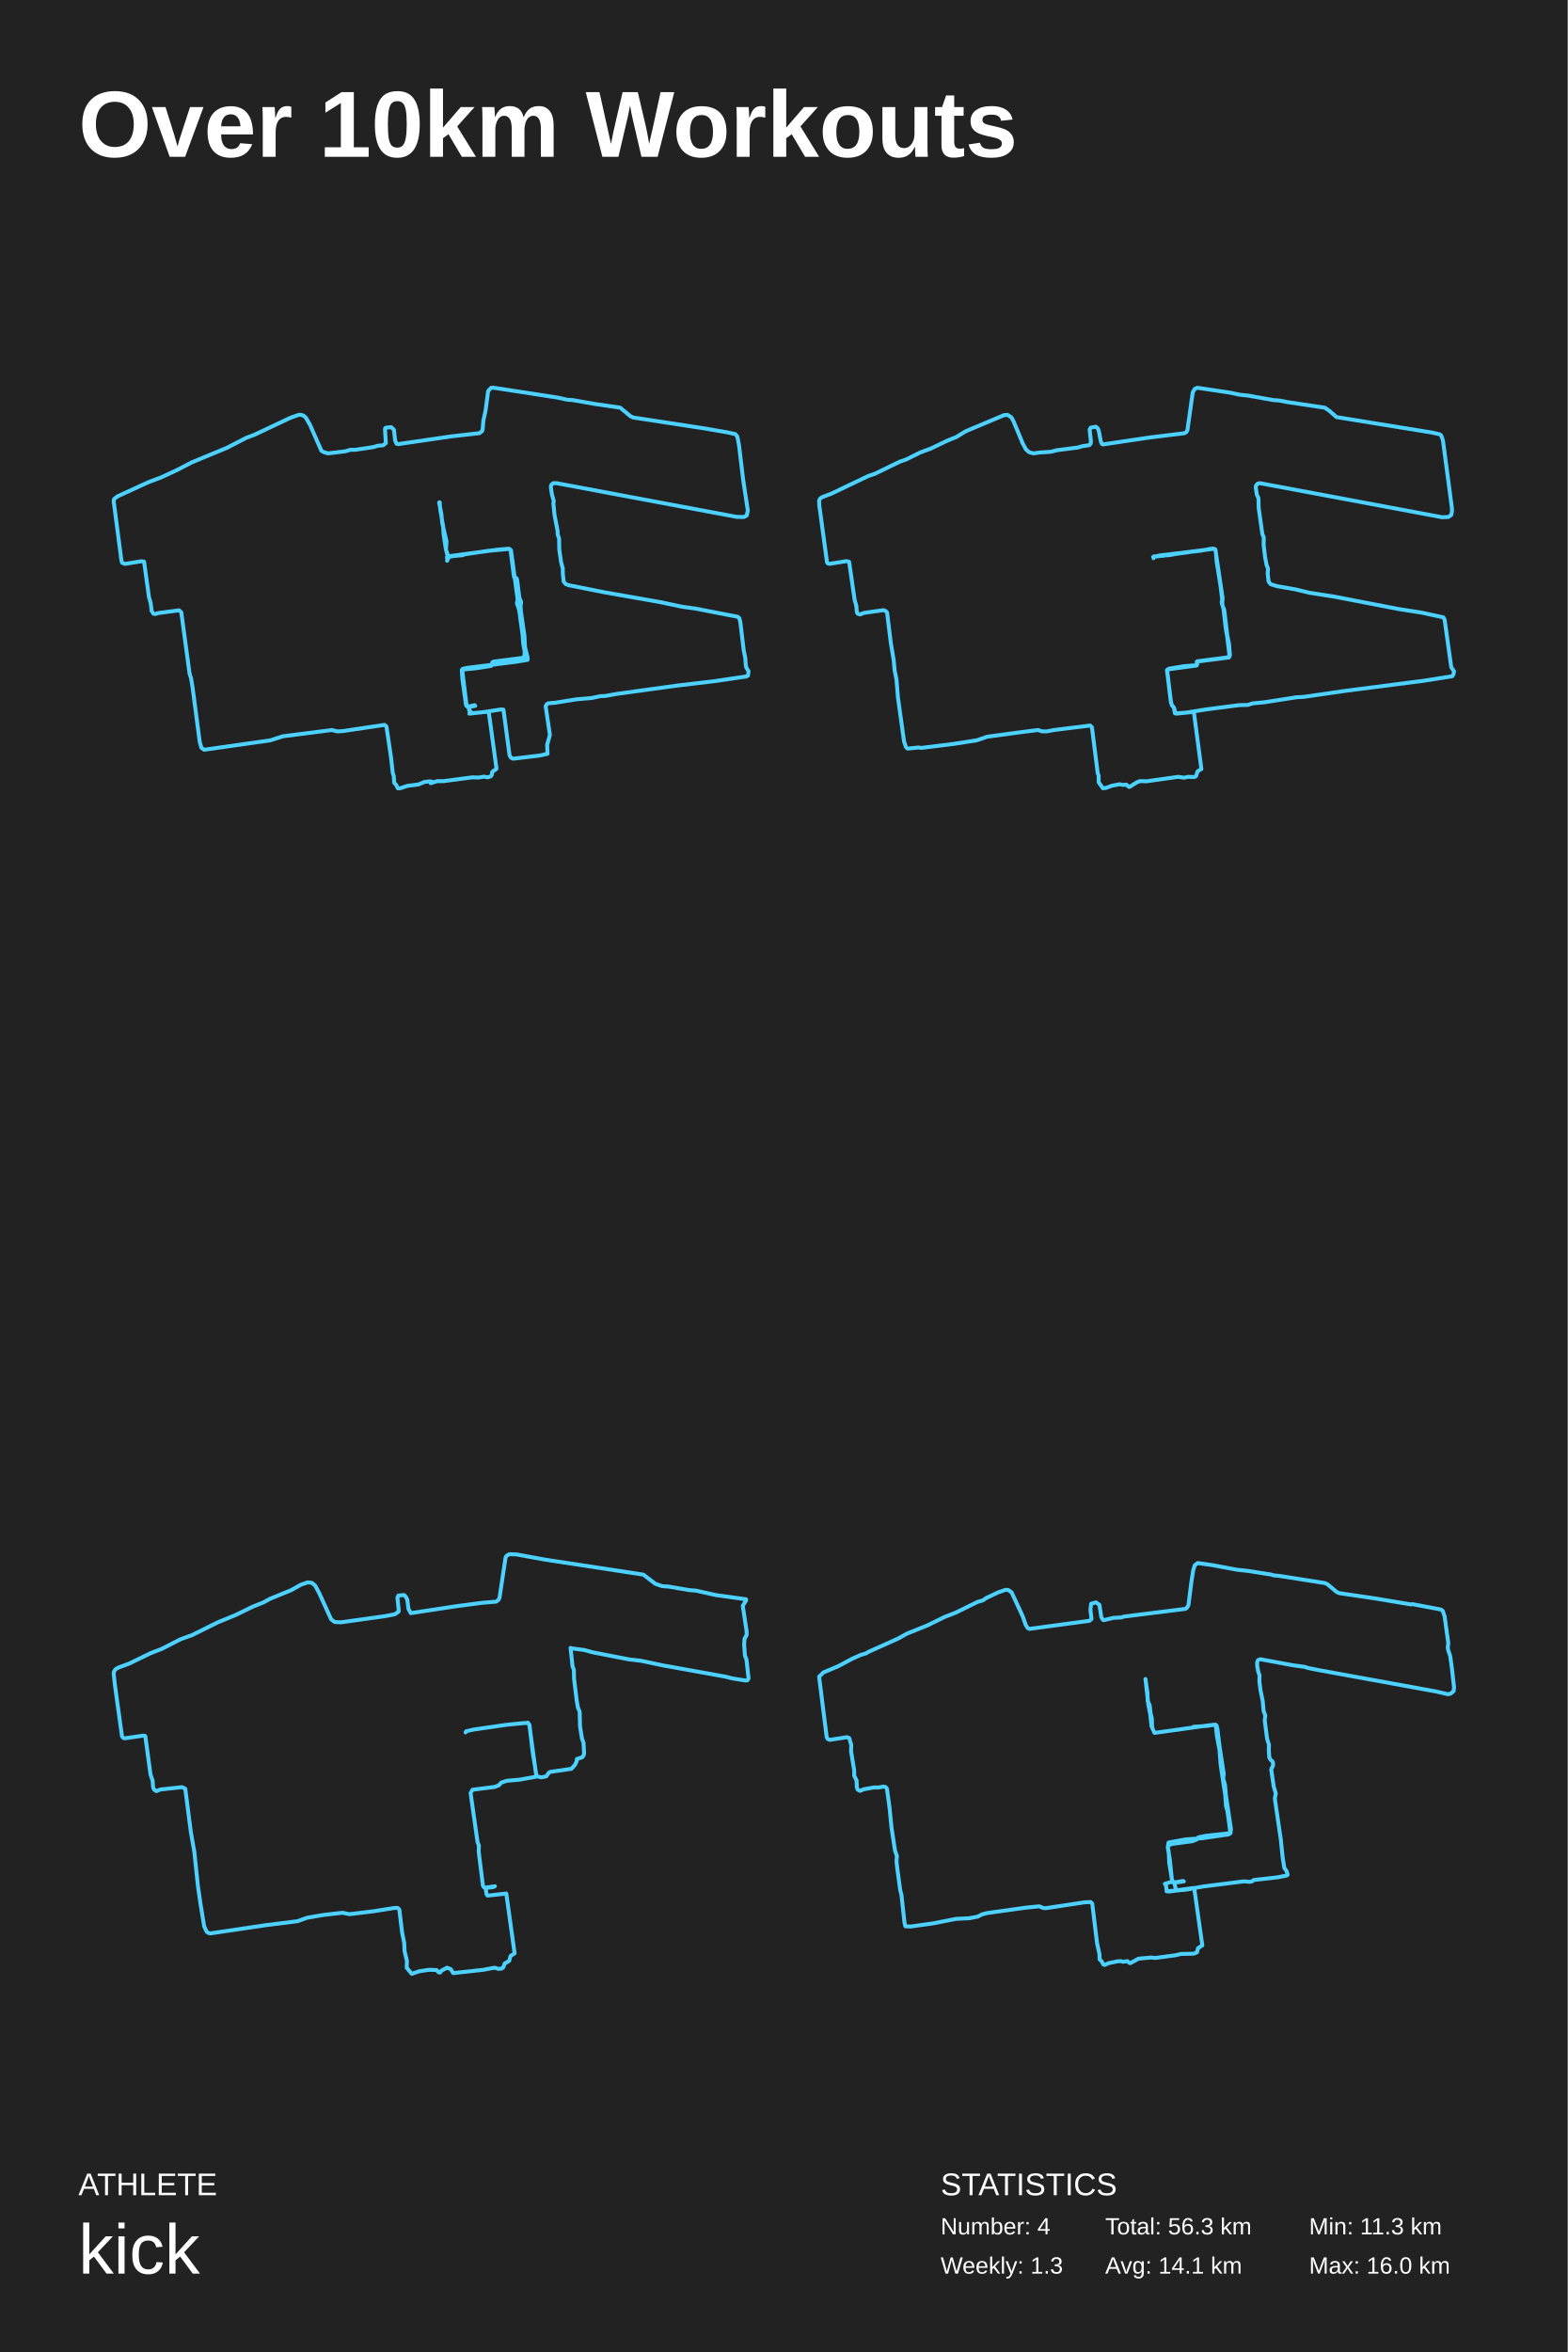
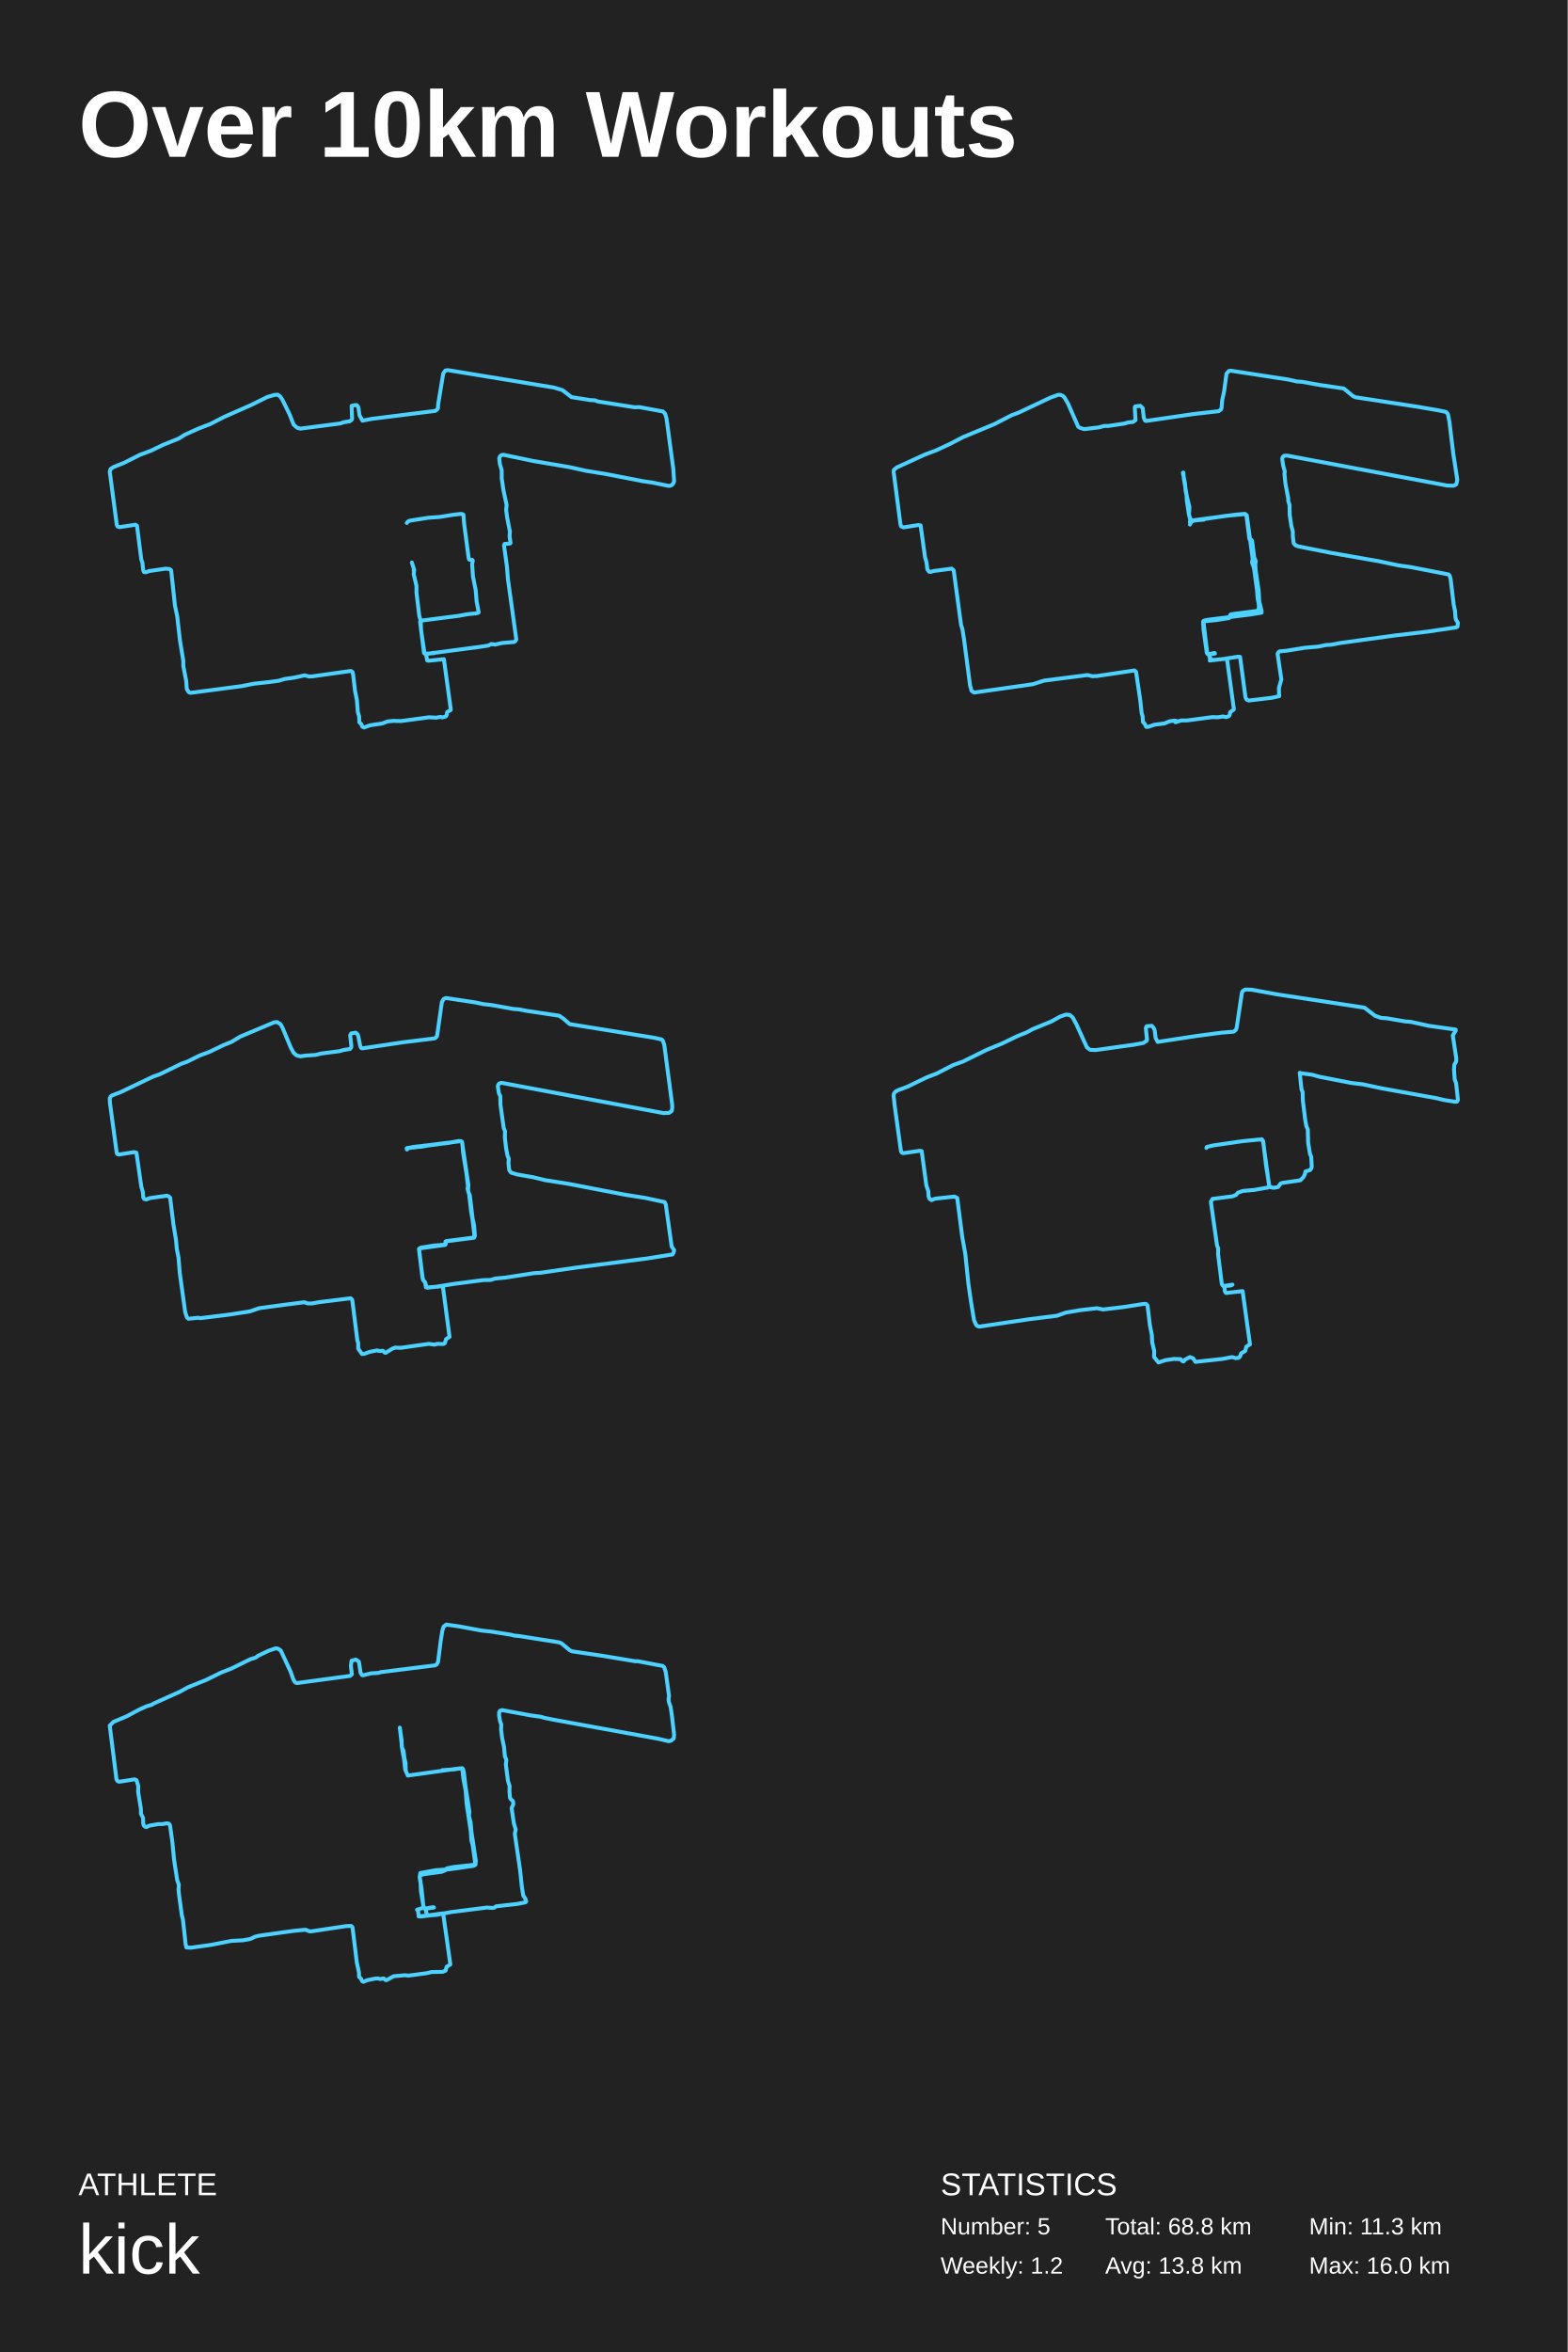
<svg xmlns="http://www.w3.org/2000/svg" baseProfile="full" height="300mm" version="1.1" viewBox="0,0,200,300" width="200mm">
  <defs />
  <rect fill="#222222" height="300" width="200" x="0" y="0" />
  <text fill="#FFFFFF" style="font-size:12px; font-family:Arial; font-weight:bold;" x="10" y="20">Over 10km Workouts</text>
  <text fill="#FFFFFF" style="font-size:4px; font-family:Arial" x="10" y="280">ATHLETE</text>
  <text fill="#FFFFFF" style="font-size:9px; font-family:Arial" x="10" y="290">kick</text>
  <text fill="#FFFFFF" style="font-size:4px; font-family:Arial" x="120" y="280">STATISTICS</text>
-   <text fill="#FFFFFF" style="font-size:3px; font-family:Arial" x="120" y="285">Number: 4</text>
-   <text fill="#FFFFFF" style="font-size:3px; font-family:Arial" x="120" y="290">Weekly: 1.3</text>
-   <text fill="#FFFFFF" style="font-size:3px; font-family:Arial" x="141" y="285">Total: 56.3 km</text>
-   <text fill="#FFFFFF" style="font-size:3px; font-family:Arial" x="141" y="290">Avg: 14.1 km</text>
+   <text fill="#FFFFFF" style="font-size:3px; font-family:Arial" x="120" y="285">Number: 5</text>
+   <text fill="#FFFFFF" style="font-size:3px; font-family:Arial" x="120" y="290">Weekly: 1.2</text>
+   <text fill="#FFFFFF" style="font-size:3px; font-family:Arial" x="141" y="285">Total: 68.8 km</text>
+   <text fill="#FFFFFF" style="font-size:3px; font-family:Arial" x="141" y="290">Avg: 13.8 km</text>
  <text fill="#FFFFFF" style="font-size:3px; font-family:Arial" x="167" y="285">Min: 11.3 km</text>
  <text fill="#FFFFFF" style="font-size:3px; font-family:Arial" x="167" y="290">Max: 16.0 km</text>
-   <polyline fill="none" points="57.034,71.527 57.222,71.127 57.41,70.984 62.207,70.269 64.981,70.012 65.146,70.24 65.569,73.586 65.898,73.757 65.969,73.929 66.251,76.217 66.486,76.789 66.415,77.246 66.462,78.047 66.909,81.106 66.98,82.536 67.309,83.88 67.309,84.166 65.733,84.423 59.526,85.195 59.032,85.31 58.915,85.453 58.985,86.596 59.456,89.942 59.55,90.085 59.714,90.142 60.42,89.97 60.561,89.942 60.631,90.028 59.832,90.171 59.808,90.399 59.973,91 62.277,90.771 62.371,90.943 63.335,97.976 63.312,98.091 62.818,98.434 62.724,98.891 62.583,99.034 62.207,99.149 61.76,99.063 61.031,99.177 60.279,99.149 56.587,99.635 55.788,99.635 54.941,99.892 55.082,99.692 54.753,99.663 54.118,99.749 53.366,100.064 51.979,100.235 51.038,100.55 50.756,100.55 50.544,100.121 50.286,99.835 50.239,99.006 50.098,98.548 49.886,96.604 49.322,92.801 49.298,92.658 49.063,92.458 43.679,93.259 43.02,93.287 42.339,93.116 36.084,93.916 34.485,94.431 26.045,95.632 25.692,95.374 25.48,94.631 24.587,87.826 24.375,86.511 24.187,85.939 23.129,78.104 22.847,77.847 20.237,78.19 19.767,78.333 19.579,78.275 19.344,77.932 19.226,76.932 19.014,76.217 18.38,71.641 18.074,71.584 15.934,71.927 15.582,71.784 15.488,71.498 14.618,64.807 14.5,63.949 14.547,63.663 14.97,63.32 18.967,61.49 20.637,60.861 22.659,59.917 24.469,58.973 28.96,57.115 31.452,55.828 32.463,55.456 37.001,53.311 38.106,52.911 38.436,52.911 38.788,53.054 39.047,53.311 39.541,54.169 40.998,57.486 41.281,57.658 41.845,57.829 44.008,57.572 44.713,57.372 45.325,57.372 47.629,57.029 48.193,56.857 48.875,56.8 49.228,56.514 49.11,54.712 49.181,54.569 49.345,54.541 49.91,54.484 50.262,54.827 50.403,56.171 50.591,56.6 50.733,56.657 57.598,55.656 61.148,55.256 61.501,54.998 61.572,54.798 61.666,53.654 61.948,52.367 62.277,49.879 62.63,49.479 62.935,49.45 71.118,50.709 72.411,50.995 73.022,51.023 75.773,51.509 79.112,51.996 80.429,53.082 80.781,53.254 89.763,54.627 92.749,55.141 93.807,55.37 94.066,55.685 94.277,56.771 94.818,61.261 95.406,65.122 95.265,65.751 94.889,65.951 93.948,65.922 71.024,61.633 70.577,61.633 70.342,61.833 70.271,62.09 70.412,63.063 70.647,63.892 70.6,64.235 70.742,65.665 71.141,67.752 71.141,68.124 71.329,68.725 71.353,70.126 71.588,71.727 71.8,72.528 71.8,73.157 71.917,74.186 72.176,74.501 72.552,74.644 77.16,75.559 84.167,76.789 87.012,77.389 88.681,77.618 94.136,78.676 94.301,78.819 94.442,79.305 94.889,83.022 95.077,83.909 95.147,84.881 95.218,85.167 95.5,85.624 95.429,86.167 95.218,86.282 91.15,86.882 86.33,87.454 78.642,88.512 77.254,88.769 76.573,88.798 75.515,89.027 73.539,89.198 70.883,89.627 69.919,89.713 69.754,89.827 69.613,90.085 70.154,93.745 69.801,95.003 69.848,96.146 68.813,96.375 65.451,96.775 65.169,96.632 65.004,96.318 64.229,90.514 63.946,90.485 61.713,90.828 59.879,91.028 60.09,90.828 59.973,90.742 59.785,90.256 59.503,89.827 58.985,85.596 59.056,85.453 59.173,85.395 60.843,85.224 62.653,84.938 62.818,84.766 62.794,84.509 62.935,84.395 66.697,83.909 66.909,83.68 66.933,83.079 66.744,82.05 66.674,81.021 66.227,77.761 65.945,76.96 66.039,76.445 65.193,70.183 64.934,69.983 63.617,70.097 57.198,70.955 56.893,70.126 56.963,69.039 56.422,66.752 56.305,65.522 56.023,64.092 56.093,64.064 56.164,64.979 56.54,67.181 56.587,68.096 56.869,69.983 57.128,71.041 58.844,70.784 59.056,70.812 57.128,70.984 57.034,71.041 57.034,71.213 57.41,71.012" stroke="#4dd2ff" stroke-linecap="round" stroke-linejoin="round" stroke-width="0.5" />
-   <polyline fill="none" points="147.89,70.887 149.205,70.802 150.967,70.487 154.843,70.002 155.008,70.087 155.102,70.287 155.219,71.659 155.712,74.744 155.924,76.487 155.853,76.801 156.088,77.658 156.37,80.115 156.558,81.201 156.84,83.515 156.816,83.715 156.558,83.858 152.776,84.344 152.682,84.401 152.682,84.744 152.564,84.858 151.061,84.972 149.135,85.286 148.876,85.458 149.369,89.515 149.487,89.943 149.769,90.286 149.886,90.972 150.051,91.029 152.306,90.8 153.269,98.085 152.776,98.399 152.588,98.999 152.376,99.113 151.531,99.085 151.084,99.199 150.309,99.085 146.269,99.656 145.446,99.627 145.07,99.77 144.107,100.37 143.966,100.342 143.708,100.085 143.215,100.113 142.862,100.027 141.829,100.227 141.053,100.513 140.701,100.542 140.161,99.77 140.161,98.942 140.043,98.628 139.338,93.028 139.291,92.743 139.08,92.543 134.476,93.114 133.559,93.286 132.925,93.286 132.432,93.114 129.73,93.457 125.948,93.971 124.609,94.428 121.673,94.885 117.515,95.4 117.186,95.342 115.8,95.485 115.588,95.314 115.33,94.542 114.555,88.943 114.367,86.658 114.132,85.515 114.014,84.201 113.638,81.944 113.169,78.115 112.957,77.916 112.699,77.83 110.232,78.173 109.739,78.373 109.433,78.287 109.316,78.087 109.245,77.258 109.034,76.544 108.329,71.659 108,71.573 105.839,71.916 105.604,71.859 105.51,71.744 104.523,64.459 104.5,63.859 104.617,63.602 104.852,63.43 106.05,62.973 110.772,60.716 111.618,60.43 114.789,58.887 115.612,58.602 117.397,57.716 118.783,57.202 120.803,56.23 122.001,55.744 123.223,55.001 128.109,52.944 128.532,52.916 129.026,53.23 129.307,53.744 130.482,56.573 130.881,57.316 131.304,57.687 131.868,57.83 132.643,57.716 134.053,57.63 134.805,57.43 137.483,57.087 138.07,56.916 138.986,56.773 139.151,56.573 139.174,56.316 139.01,54.801 139.151,54.544 139.62,54.459 139.808,54.43 140.067,54.659 140.184,54.973 140.443,56.316 140.584,56.63 140.724,56.687 146.668,55.802 151.108,55.259 151.343,55.116 151.484,54.887 152.165,50.058 152.423,49.601 152.752,49.458 156.934,50.087 158.155,50.344 159.236,50.458 162.431,51.03 163.206,51.087 164.24,51.287 169.009,52.001 169.596,52.401 170.512,53.201 182.681,55.173 183.691,55.402 183.879,55.573 184.09,56.202 185.218,64.716 185.242,65.202 185.148,65.687 184.772,65.944 183.973,65.973 160.74,61.63 160.458,61.687 160.27,61.887 160.199,62.116 160.34,63.087 160.552,63.545 160.575,64.773 161.045,68.116 161.233,68.573 161.209,69.487 161.397,71.087 161.585,72.059 161.773,72.544 161.726,73.173 161.844,74.173 162.102,74.516 162.948,74.773 165.25,75.173 167.012,75.601 170.301,76.116 178.452,77.687 181.365,78.144 184.137,78.744 184.302,79.058 185.148,85.115 185.5,85.629 185.43,86.001 185.265,86.258 181.647,86.829 171.452,88.143 166.354,88.886 165.367,88.943 161.327,89.572 159.823,89.715 159.189,89.914 158.061,89.943 153.88,90.486 151.39,90.886 149.98,91 149.769,90.257 149.51,89.943 149.393,89.543 148.923,85.715 148.947,85.458 149.088,85.372 152.658,84.886 152.729,84.772 152.729,84.458 152.823,84.372 156.793,83.858 156.91,83.572 156.793,82.115 156.581,81.115 156.182,77.773 155.924,77.144 155.971,76.258 155.055,70.087 154.937,70.002 154.608,69.973 153.081,70.259 149.51,70.659 148.383,70.887 147.208,70.973 147.114,71.03 147.161,71.116 147.349,71.002 151.695,70.43 148.054,70.83 147.208,71.002 147.161,71.202" stroke="#4dd2ff" stroke-linecap="round" stroke-linejoin="round" stroke-width="0.5" />
-   <polyline fill="none" points="59.396,220.973 59.47,220.823 60.381,220.614 64.494,220.015 66.858,219.775 67.375,219.775 67.548,220.015 67.966,223.549 68.336,225.825 68.41,226.454 68.311,226.634 66.316,226.993 64.642,227.143 63.927,227.383 63.657,227.712 63.115,227.922 60.283,228.281 60.036,228.7 60.923,234.96 61.095,235.409 61.071,236.188 61.612,240.531 61.785,240.77 61.957,240.8 62.893,240.71 63.139,240.591 61.957,240.77 62.056,241.579 62.204,241.789 64.592,241.519 65.651,249.156 65.134,249.485 64.962,250.114 64.395,250.444 64.198,250.953 63.977,251.103 63.583,251.133 63.09,250.983 61.662,251.252 57.82,251.672 57.5,251.162 57.032,250.983 56.342,251.342 56.121,251.612 55.924,251.552 55.702,251.282 54.741,251.252 53.51,251.432 52.525,251.761 51.885,250.983 51.909,250.114 51.614,248.856 51.564,247.808 51.294,246.461 50.949,243.585 50.801,243.406 50.678,243.346 50.235,243.376 47.575,243.795 44.57,244.155 43.708,243.975 41.319,244.244 39.201,244.604 37.945,245.053 33.882,245.562 26.814,246.61 26.592,246.55 26.37,246.401 26.05,245.712 25.582,242.867 25.238,240.471 24.794,236.218 24.351,233.702 23.637,228.161 23.243,227.952 20.46,228.251 19.943,228.461 19.647,228.251 19.524,227.922 19.475,227.143 19.204,226.364 18.539,221.452 18.44,221.392 18.194,221.392 15.928,221.722 15.707,221.662 15.559,221.452 14.648,214.833 14.5,213.455 14.549,213.185 14.771,212.886 15.165,212.676 16.47,212.197 19.253,210.849 20.657,210.31 23.046,209.082 24.474,208.573 27.799,206.925 30.065,205.997 32.281,204.918 33.636,204.379 34.448,203.93 37.157,202.822 38.389,202.133 39.251,201.833 39.792,201.893 40.211,202.252 40.728,203.211 42.255,206.566 42.723,206.895 43.511,206.925 49.102,206.146 50.358,205.907 50.801,205.607 50.875,205.487 50.702,203.75 50.826,203.511 51.564,203.451 51.761,203.66 51.958,204.02 52.106,205.188 52.402,205.757 58.115,204.888 61.514,204.439 63.312,204.289 63.607,204.05 63.73,203.78 64.494,198.688 64.617,198.448 64.986,198.239 65.898,198.269 69.493,198.928 82.078,200.845 83.605,202.013 84.467,202.312 85.304,202.372 87.939,202.822 88.752,202.881 91.313,203.451 95.18,203.99 95.18,204.14 94.761,204.828 95.254,208.093 95.254,208.543 94.983,209.022 94.934,209.741 95.032,211.149 95.229,211.658 95.5,214.084 95.352,214.324 95.131,214.354 93.431,214.084 92.471,213.844 84.639,212.437 81.807,211.838 80.256,211.658 75.626,210.759 74.542,210.46 72.917,210.25 72.818,210.31 72.793,210.19 73.04,212.556 73.212,212.976 73.237,214.144 73.581,216.959 73.729,217.798 73.951,218.337 74,220.224 74.246,221.752 74.443,222.291 74.517,223.609 74.468,223.878 74.271,224.148 73.606,224.357 73.557,224.687 73.335,225.136 72.892,225.615 70.208,226.005 70.035,226.095 69.69,226.574 69.272,226.664 69.025,226.694 68.484,226.574 68.36,226.095 67.523,219.955 67.326,219.715" stroke="#4dd2ff" stroke-linecap="round" stroke-linejoin="round" stroke-width="0.5" />
-   <polyline fill="none" points="152.233,220.259 153.929,220.145 154.895,220.001 155.107,220.116 155.249,221.434 155.579,223.182 155.72,225.073 156.309,228.97 156.403,230.316 156.592,231.004 156.921,233.382 156.921,233.669 156.78,233.841 153.859,234.156 152.869,234.356 152.704,234.614 152.139,234.844 149.594,235.187 149.147,235.331 148.982,235.56 149.099,236.19 149.17,237.651 149.547,239.944 149.806,240.144 151.031,239.972 150.937,239.915 149.971,240.087 149.335,240.058 148.605,240.287 148.793,240.259 148.746,240.517 148.84,241.09 148.958,241.233 149.194,241.233 152.351,240.803 153.387,248.138 152.846,248.481 152.704,249.026 152.28,249.198 150.678,249.226 149.948,249.398 147.38,249.742 146.861,249.685 145.259,249.828 144.199,250.401 144.034,250.344 143.822,250.143 143.304,250.229 142.974,250.143 142.55,250.172 141.442,250.401 140.924,250.63 140.736,250.544 140.571,250.201 140.288,249.914 140.264,249.255 139.958,247.851 139.346,242.809 139.134,242.608 138.403,242.637 133.479,243.382 133.149,243.382 132.584,243.152 130.864,243.324 125.94,244.012 125.351,244.155 124.715,244.47 123.654,244.671 121.958,244.757 119.037,245.33 116.162,245.731 115.503,245.702 115.385,245.187 115.008,241.72 114.843,241.061 114.49,238.454 114.372,237.451 114.419,236.706 114.183,236.047 113.736,233.124 113.476,230.488 113.147,228.139 112.982,227.938 112.699,227.881 112.063,227.996 111.474,227.996 110.178,228.225 109.754,228.425 109.565,228.368 109.401,228.225 109.306,227.938 109.283,227.107 108.976,226.506 108.976,225.818 108.576,223.382 108.599,222.552 108.34,221.692 108.058,221.577 105.866,221.921 105.631,221.835 105.466,221.577 104.5,213.869 105.042,213.325 106.95,212.523 108.717,211.577 109.801,211.09 110.484,210.889 110.814,210.689 114.584,208.998 115.715,208.368 118.353,207.307 120.497,206.247 121.911,205.703 124.715,204.327 125.398,204.127 125.798,203.84 127.306,203.124 128.296,202.78 128.626,202.808 129.05,203.095 130.487,206.19 130.84,207.221 131.099,207.651 131.335,207.766 138.992,206.734 139.251,206.505 139.11,205.302 139.204,204.556 139.817,204.385 140.264,204.7 140.5,206.276 140.712,206.62 140.853,206.648 142.031,206.362 143.045,206.304 143.421,206.19 151.22,205.216 151.432,205.072 151.62,204.728 151.997,201.748 152.233,200.258 152.421,199.656 152.798,199.37 154.636,199.628 157.864,200.229 159.23,200.373 162.128,200.831 162.529,200.946 163.188,201.003 169.008,201.92 169.338,202.063 170.539,203.066 170.869,203.21 175.346,203.869 179.987,204.642 180.223,204.614 183.851,205.302 184.063,205.473 184.298,206.161 184.77,209.6 184.699,210.087 184.746,210.459 185.005,211.204 185.194,212.523 185.5,215.187 185.453,215.703 185.076,216.018 184.723,216.104 183.262,215.761 168.301,213.038 166.864,212.752 166.44,212.609 164.955,212.408 160.785,211.634 160.503,211.749 160.385,211.978 160.385,212.465 160.526,213.239 160.691,213.697 160.668,214.442 160.809,215.589 161.092,216.964 161.209,218.253 161.421,218.798 161.351,219.457 161.657,221.807 161.893,222.552 161.869,223.239 161.94,224.213 162.105,224.471 162.34,224.672 162.411,224.872 162.411,225.188 162.175,225.703 162.505,227.91 162.764,228.769 162.647,229.342 162.67,229.629 163.401,234.643 163.636,236.906 163.848,238.253 164.131,238.654 164.272,239.113 164.154,239.227 162.976,239.456 159.937,239.8 159.725,239.972 159.466,240.029 158.641,239.972 153.435,240.631 151.314,241.032 148.817,241.233 149.17,241.261 150.702,241.061 150.16,241.147 150.042,241.061 149.83,240.259 149.618,240.029 149.5,239.686 149.241,237.164 148.982,235.674 149.076,235.015 151.291,234.614 153.364,234.471 156.733,233.984 156.992,233.812 157.039,233.268 156.403,229.027 156.285,227.68 156.05,226.85 156.12,226.248 155.555,222.552 155.319,220.546 155.202,220.087 155.06,219.973 154.283,220.059 147.285,221.033 146.979,220.345 146.955,219.228 146.791,218.54 146.673,217.508 146.414,216.964 146.39,215.961 146.131,214.156 146.508,217.451 146.743,218.683 146.908,220.202" stroke="#4dd2ff" stroke-linecap="round" stroke-linejoin="round" stroke-width="0.5" />
+   <polyline fill="none" points="51.896,66.702 52.042,66.524 52.231,66.422 54.64,66.04 56.086,65.938 57.824,65.657 58.746,65.555 59.018,65.581 59.123,65.657 59.207,66.753 59.793,71.211 59.877,71.39 60.254,71.415 60.317,71.517 60.233,71.95 60.338,73.53 60.694,75.313 60.799,76.663 61.071,78.115 60.862,78.217 59.626,78.345 58.537,78.549 53.739,79.16 53.593,79.313 54.095,83.312 54.305,83.44 55.331,83.262 55.394,83.312 54.242,83.389 54.389,83.618 54.493,84.23 54.64,84.281 56.63,84.077 57.51,90.496 57.489,90.573 57.049,90.828 56.986,91.21 56.861,91.388 56.4,91.515 56.19,91.439 55.646,91.541 54.724,91.49 51.142,91.974 50.199,91.948 49.424,92.025 48.775,92.28 47.203,92.509 46.449,92.789 46.219,92.687 46.093,92.356 45.842,92.127 45.821,91.388 45.653,90.828 45.527,89.274 45.297,88.153 45.046,86.013 44.962,85.707 44.752,85.58 39.871,86.268 39.452,86.293 38.866,86.14 37.462,86.446 36.331,86.599 35.577,86.828 34.257,87.006 32.372,87.21 30.822,87.516 24.453,88.357 24.223,88.357 24.076,88.28 23.825,87.873 23.762,86.904 23.385,84.943 23.385,84.281 22.966,81.758 22.61,78.625 22.317,77.224 21.835,72.74 21.646,72.587 21.122,72.536 19.007,72.842 18.609,72.995 18.378,72.969 18.273,72.74 18.169,71.797 18.022,71.339 17.477,67.059 17.268,66.931 15.236,67.237 15.006,67.161 14.901,66.957 14.0,60.154 14.105,59.823 14.44,59.594 15.823,59.033 17.855,58.014 19.279,57.479 20.808,56.74 22.777,55.95 23.594,55.441 25.354,54.651 26.82,54.09 28.601,53.173 32.016,51.67 34.132,50.625 35.011,50.37 35.43,50.345 35.745,50.574 36.038,51.007 36.939,52.842 37.462,54.167 37.881,54.549 38.3,54.676 43.412,54.014 43.831,53.861 44.627,53.734 44.899,53.504 44.92,53.402 44.857,51.772 45.297,51.67 45.507,51.67 45.716,51.925 45.863,52.969 46.24,53.657 47.413,53.428 55.541,52.409 55.771,52.23 55.876,52.052 55.897,51.568 56.546,47.644 56.819,47.262 57.133,47.211 70.645,49.428 71.755,49.759 72.907,50.651 75.295,51.033 75.882,51.058 76.28,51.211 80.972,51.95 81.559,51.925 84.576,52.485 84.869,52.791 85.036,53.402 85.895,59.797 86.0,61.403 85.895,61.657 85.728,61.861 85.476,61.963 85.225,61.963 83.256,61.555 82.02,61.377 77.432,60.485 74.772,60.052 72.572,59.568 68.047,58.804 64.255,58.014 63.983,58.039 63.774,58.218 63.69,58.473 63.774,59.211 64.004,59.976 64.004,60.995 64.235,62.575 64.633,64.409 64.57,65.02 64.695,65.989 65.051,67.797 65.01,68.409 65.135,69.25 65.072,69.326 64.381,69.377 64.297,69.555 64.674,72.281 64.8,73.861 65.868,81.555 65.743,81.784 65.575,81.886 64.067,82.013 63.145,82.217 62.705,82.141 62.286,82.344 61.092,82.523 55.122,83.312 54.284,83.414 54.158,83.338 53.718,80.383 53.676,79.185 53.488,78.549 53.132,75.568 53.132,74.727 52.776,73.224 52.839,72.74 52.776,72.74 52.776,72.791 52.839,72.816 52.839,72.689 52.545,71.746" stroke="#4dd2ff" stroke-linecap="round" stroke-linejoin="round" stroke-width="0.5" />
+   <polyline fill="none" points="151.808,66.913 151.975,66.557 152.142,66.43 156.406,65.795 158.872,65.566 159.018,65.769 159.394,68.743 159.687,68.896 159.75,69.048 160.001,71.081 160.21,71.59 160.147,71.997 160.189,72.708 160.586,75.428 160.648,76.699 160.941,77.893 160.941,78.147 159.541,78.376 154.023,79.062 153.584,79.164 153.48,79.291 153.543,80.308 153.961,83.282 154.044,83.409 154.19,83.459 154.817,83.307 154.943,83.282 155.006,83.358 154.295,83.485 154.274,83.688 154.42,84.222 156.469,84.019 156.552,84.171 157.409,90.423 157.388,90.525 156.949,90.83 156.866,91.237 156.74,91.364 156.406,91.465 156.009,91.389 155.361,91.491 154.692,91.465 151.411,91.897 150.7,91.897 149.948,92.126 150.073,91.948 149.781,91.923 149.216,91.999 148.547,92.279 147.314,92.431 146.478,92.711 146.228,92.711 146.039,92.33 145.81,92.075 145.768,91.338 145.642,90.932 145.454,89.203 144.953,85.823 144.932,85.696 144.723,85.518 139.937,86.23 139.352,86.255 138.745,86.103 133.186,86.814 131.765,87.272 124.262,88.339 123.948,88.111 123.76,87.45 122.966,81.401 122.778,80.232 122.611,79.723 121.67,72.759 121.419,72.53 119.1,72.835 118.682,72.962 118.514,72.912 118.305,72.607 118.201,71.717 118.013,71.081 117.448,67.015 117.177,66.964 115.275,67.269 114.961,67.142 114.878,66.888 114.104,60.94 114.0,60.177 114.042,59.923 114.418,59.618 117.971,57.991 119.455,57.432 121.252,56.593 122.862,55.754 126.853,54.102 129.069,52.958 129.967,52.627 134.001,50.721 134.983,50.365 135.276,50.365 135.59,50.492 135.819,50.721 136.258,51.484 137.554,54.432 137.805,54.585 138.307,54.737 140.229,54.509 140.856,54.331 141.4,54.331 143.448,54.026 143.949,53.873 144.556,53.822 144.869,53.568 144.765,51.967 144.827,51.839 144.974,51.814 145.475,51.763 145.789,52.068 145.914,53.263 146.081,53.644 146.207,53.695 152.309,52.805 155.465,52.45 155.779,52.221 155.842,52.043 155.925,51.026 156.176,49.882 156.469,47.671 156.782,47.315 157.054,47.289 164.327,48.408 165.476,48.662 166.02,48.687 168.465,49.12 171.433,49.552 172.603,50.518 172.917,50.67 180.9,51.89 183.555,52.348 184.495,52.551 184.725,52.831 184.913,53.797 185.394,57.788 185.916,61.219 185.791,61.778 185.457,61.956 184.621,61.931 164.243,58.118 163.846,58.118 163.637,58.296 163.574,58.525 163.7,59.389 163.909,60.126 163.867,60.431 163.992,61.702 164.348,63.558 164.348,63.888 164.515,64.422 164.536,65.667 164.745,67.091 164.933,67.803 164.933,68.362 165.037,69.277 165.267,69.556 165.602,69.684 169.698,70.497 175.926,71.59 178.455,72.124 179.939,72.327 184.788,73.267 184.934,73.394 185.06,73.827 185.457,77.131 185.624,77.919 185.687,78.783 185.749,79.037 186.0,79.444 185.937,79.927 185.749,80.028 182.134,80.562 177.849,81.07 171.015,82.011 169.782,82.24 169.176,82.265 168.235,82.468 166.48,82.621 164.118,83.002 163.261,83.078 163.115,83.18 162.989,83.409 163.47,86.662 163.156,87.78 163.198,88.797 162.279,89 159.29,89.356 159.039,89.229 158.893,88.949 158.203,83.79 157.952,83.764 155.967,84.069 154.337,84.247 154.525,84.069 154.42,83.993 154.253,83.561 154.002,83.18 153.543,79.418 153.605,79.291 153.71,79.24 155.194,79.088 156.803,78.834 156.949,78.681 156.928,78.452 157.054,78.351 160.398,77.919 160.586,77.715 160.607,77.182 160.439,76.267 160.377,75.352 159.98,72.454 159.729,71.742 159.812,71.285 159.06,65.718 158.83,65.54 157.66,65.642 151.954,66.405 151.682,65.667 151.745,64.702 151.264,62.668 151.16,61.575 150.909,60.304 150.972,60.279 151.035,61.092 151.369,63.049 151.411,63.863 151.662,65.54 151.891,66.481 153.417,66.252 153.605,66.277 151.891,66.43 151.808,66.481 151.808,66.633 152.142,66.455" stroke="#4dd2ff" stroke-linecap="round" stroke-linejoin="round" stroke-width="0.5" />
+   <polyline fill="none" points="52.568,146.344 53.738,146.268 55.304,145.989 58.749,145.557 58.896,145.633 58.979,145.811 59.084,147.03 59.522,149.773 59.71,151.322 59.647,151.601 59.856,152.363 60.107,154.547 60.274,155.512 60.524,157.569 60.503,157.747 60.274,157.874 56.912,158.305 56.828,158.356 56.828,158.661 56.724,158.763 55.387,158.864 53.675,159.143 53.445,159.296 53.884,162.902 53.988,163.283 54.239,163.587 54.343,164.197 54.49,164.248 56.494,164.045 57.35,170.52 56.912,170.799 56.745,171.332 56.557,171.434 55.805,171.409 55.408,171.51 54.719,171.409 51.128,171.916 50.397,171.891 50.063,172.018 49.206,172.551 49.081,172.526 48.852,172.297 48.413,172.323 48.1,172.247 47.181,172.424 46.492,172.678 46.179,172.704 45.698,172.018 45.698,171.282 45.594,171.002 44.968,166.025 44.926,165.771 44.738,165.594 40.645,166.101 39.831,166.254 39.267,166.254 38.828,166.101 36.427,166.406 33.065,166.863 31.875,167.27 29.265,167.676 25.568,168.133 25.276,168.082 24.044,168.209 23.856,168.057 23.626,167.371 22.937,162.394 22.77,160.362 22.561,159.347 22.457,158.178 22.123,156.172 21.705,152.769 21.517,152.592 21.288,152.515 19.095,152.82 18.657,152.998 18.385,152.922 18.281,152.744 18.218,152.007 18.03,151.373 17.404,147.03 17.111,146.954 15.19,147.258 14.981,147.208 14.898,147.106 14.021,140.63 14.0,140.097 14.104,139.868 14.313,139.716 15.378,139.309 19.575,137.303 20.327,137.049 23.146,135.678 23.877,135.424 25.464,134.636 26.696,134.179 28.492,133.316 29.557,132.884 30.643,132.224 34.986,130.395 35.362,130.37 35.8,130.649 36.051,131.106 37.095,133.62 37.45,134.281 37.826,134.611 38.327,134.738 39.016,134.636 40.269,134.56 40.937,134.382 43.318,134.078 43.84,133.925 44.654,133.798 44.8,133.62 44.821,133.392 44.675,132.046 44.8,131.817 45.218,131.741 45.385,131.716 45.615,131.919 45.719,132.198 45.949,133.392 46.074,133.671 46.2,133.722 51.483,132.935 55.429,132.452 55.638,132.325 55.763,132.122 56.369,127.83 56.599,127.423 56.891,127.296 60.608,127.855 61.694,128.084 62.654,128.185 65.494,128.693 66.183,128.744 67.102,128.922 71.341,129.557 71.863,129.912 72.677,130.623 83.494,132.376 84.392,132.579 84.559,132.732 84.747,133.29 85.749,140.859 85.77,141.29 85.687,141.722 85.353,141.951 84.643,141.976 63.991,138.116 63.74,138.167 63.573,138.344 63.51,138.547 63.636,139.411 63.824,139.817 63.845,140.909 64.262,143.881 64.429,144.287 64.408,145.1 64.575,146.522 64.742,147.385 64.91,147.817 64.868,148.376 64.972,149.265 65.202,149.57 65.954,149.798 68,150.154 69.566,150.535 72.49,150.992 79.735,152.388 82.325,152.795 84.789,153.328 84.935,153.607 85.687,158.991 86.0,159.448 85.937,159.778 85.791,160.007 82.575,160.515 73.513,161.683 68.981,162.343 68.104,162.394 64.513,162.953 63.176,163.08 62.613,163.257 61.61,163.283 57.893,163.765 55.68,164.121 54.427,164.222 54.239,163.562 54.009,163.283 53.905,162.927 53.487,159.524 53.508,159.296 53.633,159.22 56.807,158.788 56.87,158.686 56.87,158.407 56.954,158.331 60.483,157.874 60.587,157.62 60.483,156.325 60.295,155.436 59.94,152.465 59.71,151.906 59.752,151.119 58.937,145.633 58.833,145.557 58.541,145.532 57.183,145.786 54.009,146.141 53.007,146.344 51.963,146.42 51.879,146.471 51.921,146.547 52.088,146.446 55.951,145.938 52.715,146.293 51.963,146.446 51.921,146.624" stroke="#4dd2ff" stroke-linecap="round" stroke-linejoin="round" stroke-width="0.5" />
+   <polyline fill="none" points="153.908,146.42 153.973,146.287 154.783,146.101 158.439,145.568 160.541,145.355 161,145.355 161.154,145.568 161.526,148.71 161.854,150.733 161.92,151.293 161.832,151.452 160.059,151.772 158.57,151.905 157.936,152.118 157.695,152.411 157.213,152.597 154.696,152.917 154.477,153.289 155.265,158.853 155.418,159.253 155.396,159.945 155.878,163.805 156.031,164.018 156.184,164.045 157.016,163.965 157.235,163.858 156.184,164.018 156.272,164.737 156.403,164.923 158.527,164.684 159.468,171.472 159.008,171.765 158.855,172.324 158.351,172.617 158.176,173.069 157.979,173.202 157.629,173.229 157.191,173.096 155.922,173.335 152.507,173.708 152.222,173.256 151.806,173.096 151.193,173.415 150.996,173.655 150.821,173.602 150.624,173.362 149.77,173.335 148.676,173.495 147.8,173.788 147.231,173.096 147.253,172.324 146.99,171.206 146.946,170.274 146.705,169.076 146.399,166.52 146.268,166.361 146.158,166.307 145.764,166.334 143.4,166.707 140.729,167.026 139.963,166.867 137.839,167.106 135.957,167.426 134.84,167.825 131.228,168.277 124.946,169.209 124.749,169.156 124.552,169.023 124.267,168.411 123.851,165.882 123.545,163.752 123.151,159.971 122.756,157.735 122.122,152.81 121.771,152.624 119.298,152.89 118.838,153.076 118.575,152.89 118.466,152.597 118.422,151.905 118.181,151.213 117.59,146.846 117.503,146.793 117.284,146.793 115.27,147.086 115.073,147.033 114.941,146.846 114.131,140.962 114.0,139.738 114.044,139.498 114.241,139.232 114.591,139.046 115.751,138.62 118.225,137.421 119.473,136.942 121.596,135.851 122.866,135.398 125.821,133.934 127.835,133.108 129.805,132.15 131.009,131.67 131.732,131.271 134.14,130.286 135.234,129.673 136.001,129.407 136.482,129.46 136.854,129.78 137.314,130.632 138.671,133.614 139.087,133.907 139.788,133.934 144.757,133.241 145.874,133.028 146.268,132.762 146.333,132.656 146.18,131.111 146.289,130.898 146.946,130.845 147.121,131.031 147.296,131.351 147.428,132.389 147.69,132.895 152.769,132.123 155.79,131.724 157.388,131.591 157.651,131.377 157.76,131.138 158.439,126.611 158.548,126.398 158.877,126.212 159.687,126.239 162.883,126.824 174.069,128.529 175.427,129.567 176.193,129.833 176.937,129.886 179.279,130.286 180.002,130.339 182.279,130.845 185.715,131.324 185.715,131.457 185.343,132.07 185.781,134.972 185.781,135.371 185.54,135.797 185.497,136.436 185.584,137.688 185.759,138.14 186.0,140.297 185.869,140.51 185.672,140.536 184.161,140.297 183.307,140.084 176.346,138.833 173.829,138.3 172.449,138.14 168.334,137.342 167.371,137.075 165.926,136.889 165.838,136.942 165.816,136.836 166.035,138.939 166.189,139.312 166.21,140.35 166.517,142.853 166.648,143.598 166.845,144.078 166.889,145.755 167.108,147.113 167.283,147.592 167.349,148.763 167.305,149.003 167.13,149.243 166.539,149.429 166.495,149.722 166.298,150.121 165.904,150.547 163.518,150.893 163.365,150.973 163.058,151.399 162.686,151.479 162.467,151.505 161.985,151.399 161.876,150.973 161.132,145.515 160.957,145.302" stroke="#4dd2ff" stroke-linecap="round" stroke-linejoin="round" stroke-width="0.5" />
+   <polyline fill="none" points="56.429,225.786 57.937,225.684 58.796,225.557 58.984,225.659 59.11,226.83 59.403,228.384 59.529,230.065 60.052,233.529 60.136,234.726 60.304,235.337 60.597,237.451 60.597,237.706 60.471,237.858 57.874,238.139 56.995,238.317 56.848,238.546 56.346,238.75 54.084,239.055 53.686,239.183 53.539,239.387 53.644,239.947 53.707,241.246 54.042,243.283 54.272,243.461 55.361,243.309 55.277,243.258 54.419,243.41 53.853,243.385 53.204,243.589 53.372,243.563 53.33,243.793 53.414,244.302 53.518,244.429 53.728,244.429 56.534,244.047 57.455,250.567 56.974,250.872 56.848,251.356 56.471,251.509 55.047,251.535 54.398,251.687 52.115,251.993 51.654,251.942 50.23,252.069 49.288,252.579 49.141,252.528 48.953,252.35 48.492,252.426 48.199,252.35 47.822,252.375 46.838,252.579 46.377,252.782 46.209,252.706 46.063,252.4 45.812,252.146 45.791,251.56 45.518,250.312 44.974,245.83 44.785,245.652 44.136,245.677 39.759,246.339 39.466,246.339 38.963,246.136 37.435,246.288 33.058,246.9 32.534,247.027 31.969,247.307 31.026,247.485 29.518,247.562 26.921,248.071 24.366,248.428 23.78,248.402 23.675,247.944 23.34,244.862 23.194,244.276 22.88,241.959 22.775,241.067 22.817,240.405 22.607,239.819 22.209,237.222 21.979,234.879 21.686,232.79 21.539,232.612 21.288,232.561 20.723,232.663 20.199,232.663 19.047,232.867 18.67,233.045 18.503,232.994 18.356,232.867 18.272,232.612 18.251,231.873 17.979,231.338 17.979,230.727 17.623,228.562 17.644,227.824 17.414,227.059 17.162,226.958 15.215,227.263 15.005,227.187 14.859,226.958 14.0,220.106 14.482,219.622 16.178,218.909 17.749,218.068 18.712,217.635 19.319,217.457 19.613,217.279 22.963,215.776 23.969,215.216 26.314,214.273 28.22,213.331 29.476,212.847 31.969,211.624 32.576,211.446 32.932,211.191 34.272,210.554 35.152,210.249 35.445,210.274 35.822,210.529 37.099,213.28 37.414,214.197 37.644,214.579 37.853,214.681 44.66,213.764 44.89,213.56 44.764,212.49 44.848,211.828 45.393,211.675 45.791,211.955 46.0,213.356 46.188,213.662 46.314,213.687 47.361,213.433 48.262,213.382 48.597,213.28 55.529,212.414 55.717,212.286 55.885,211.981 56.22,209.332 56.429,208.007 56.597,207.472 56.932,207.218 58.565,207.447 61.435,207.982 62.649,208.109 65.225,208.517 65.581,208.619 66.168,208.669 71.34,209.485 71.634,209.612 72.702,210.503 72.995,210.631 76.974,211.217 81.099,211.904 81.309,211.879 84.534,212.49 84.723,212.643 84.932,213.254 85.351,216.311 85.288,216.744 85.33,217.075 85.56,217.737 85.728,218.909 86.0,221.278 85.958,221.736 85.623,222.016 85.309,222.093 84.01,221.787 70.712,219.367 69.435,219.113 69.058,218.985 67.738,218.807 64.031,218.119 63.78,218.221 63.675,218.425 63.675,218.858 63.801,219.546 63.948,219.953 63.927,220.616 64.052,221.634 64.304,222.857 64.408,224.003 64.597,224.487 64.534,225.073 64.806,227.161 65.016,227.824 64.995,228.435 65.058,229.301 65.204,229.53 65.414,229.708 65.476,229.887 65.476,230.167 65.267,230.625 65.56,232.586 65.791,233.35 65.686,233.86 65.707,234.115 66.356,238.572 66.565,240.584 66.754,241.781 67.005,242.137 67.131,242.545 67.026,242.646 65.979,242.85 63.277,243.156 63.089,243.309 62.859,243.36 62.126,243.309 57.497,243.894 55.613,244.251 53.393,244.429 53.707,244.455 55.068,244.276 54.586,244.353 54.482,244.276 54.293,243.563 54.105,243.36 54.0,243.054 53.77,240.813 53.539,239.488 53.623,238.903 55.592,238.546 57.435,238.419 60.429,237.986 60.66,237.833 60.702,237.349 60.136,233.58 60.031,232.383 59.822,231.644 59.885,231.109 59.382,227.824 59.173,226.041 59.068,225.633 58.942,225.531 58.251,225.608 52.031,226.474 51.759,225.862 51.738,224.869 51.592,224.258 51.487,223.341 51.257,222.857 51.236,221.965 51.005,220.361 51.34,223.29 51.55,224.385 51.696,225.735" stroke="#4dd2ff" stroke-linecap="round" stroke-linejoin="round" stroke-width="0.5" />
</svg>
